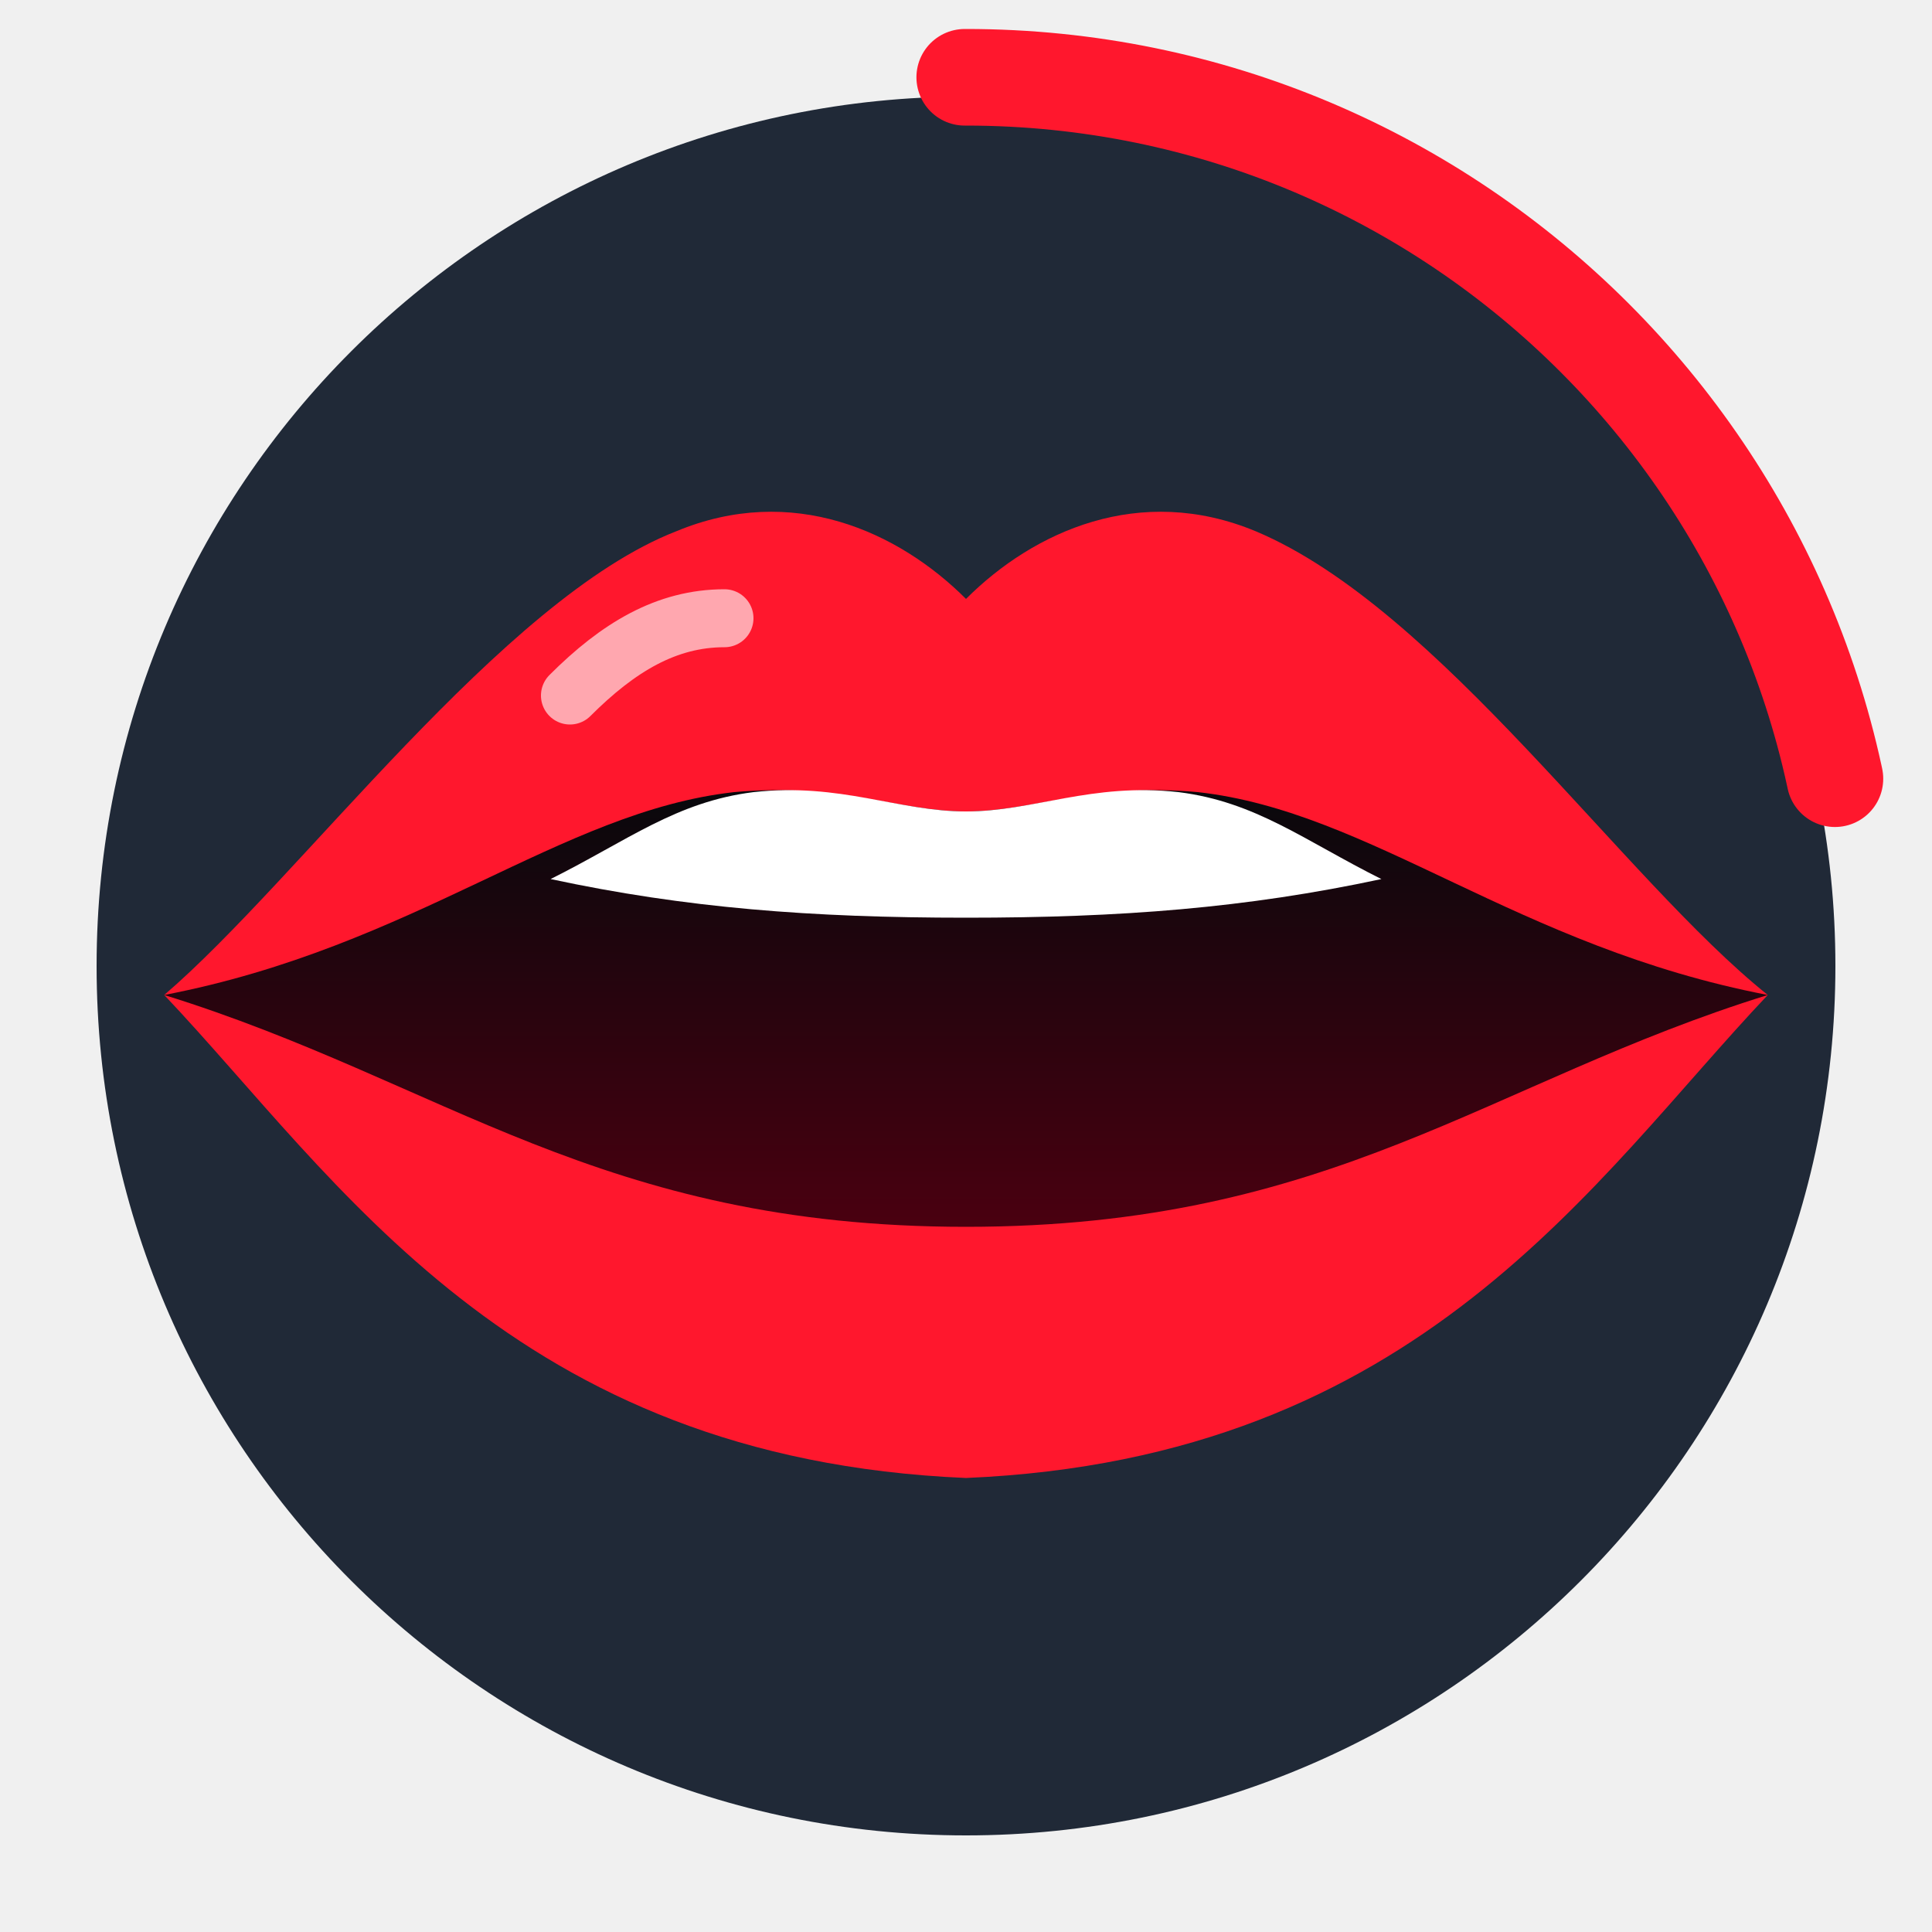
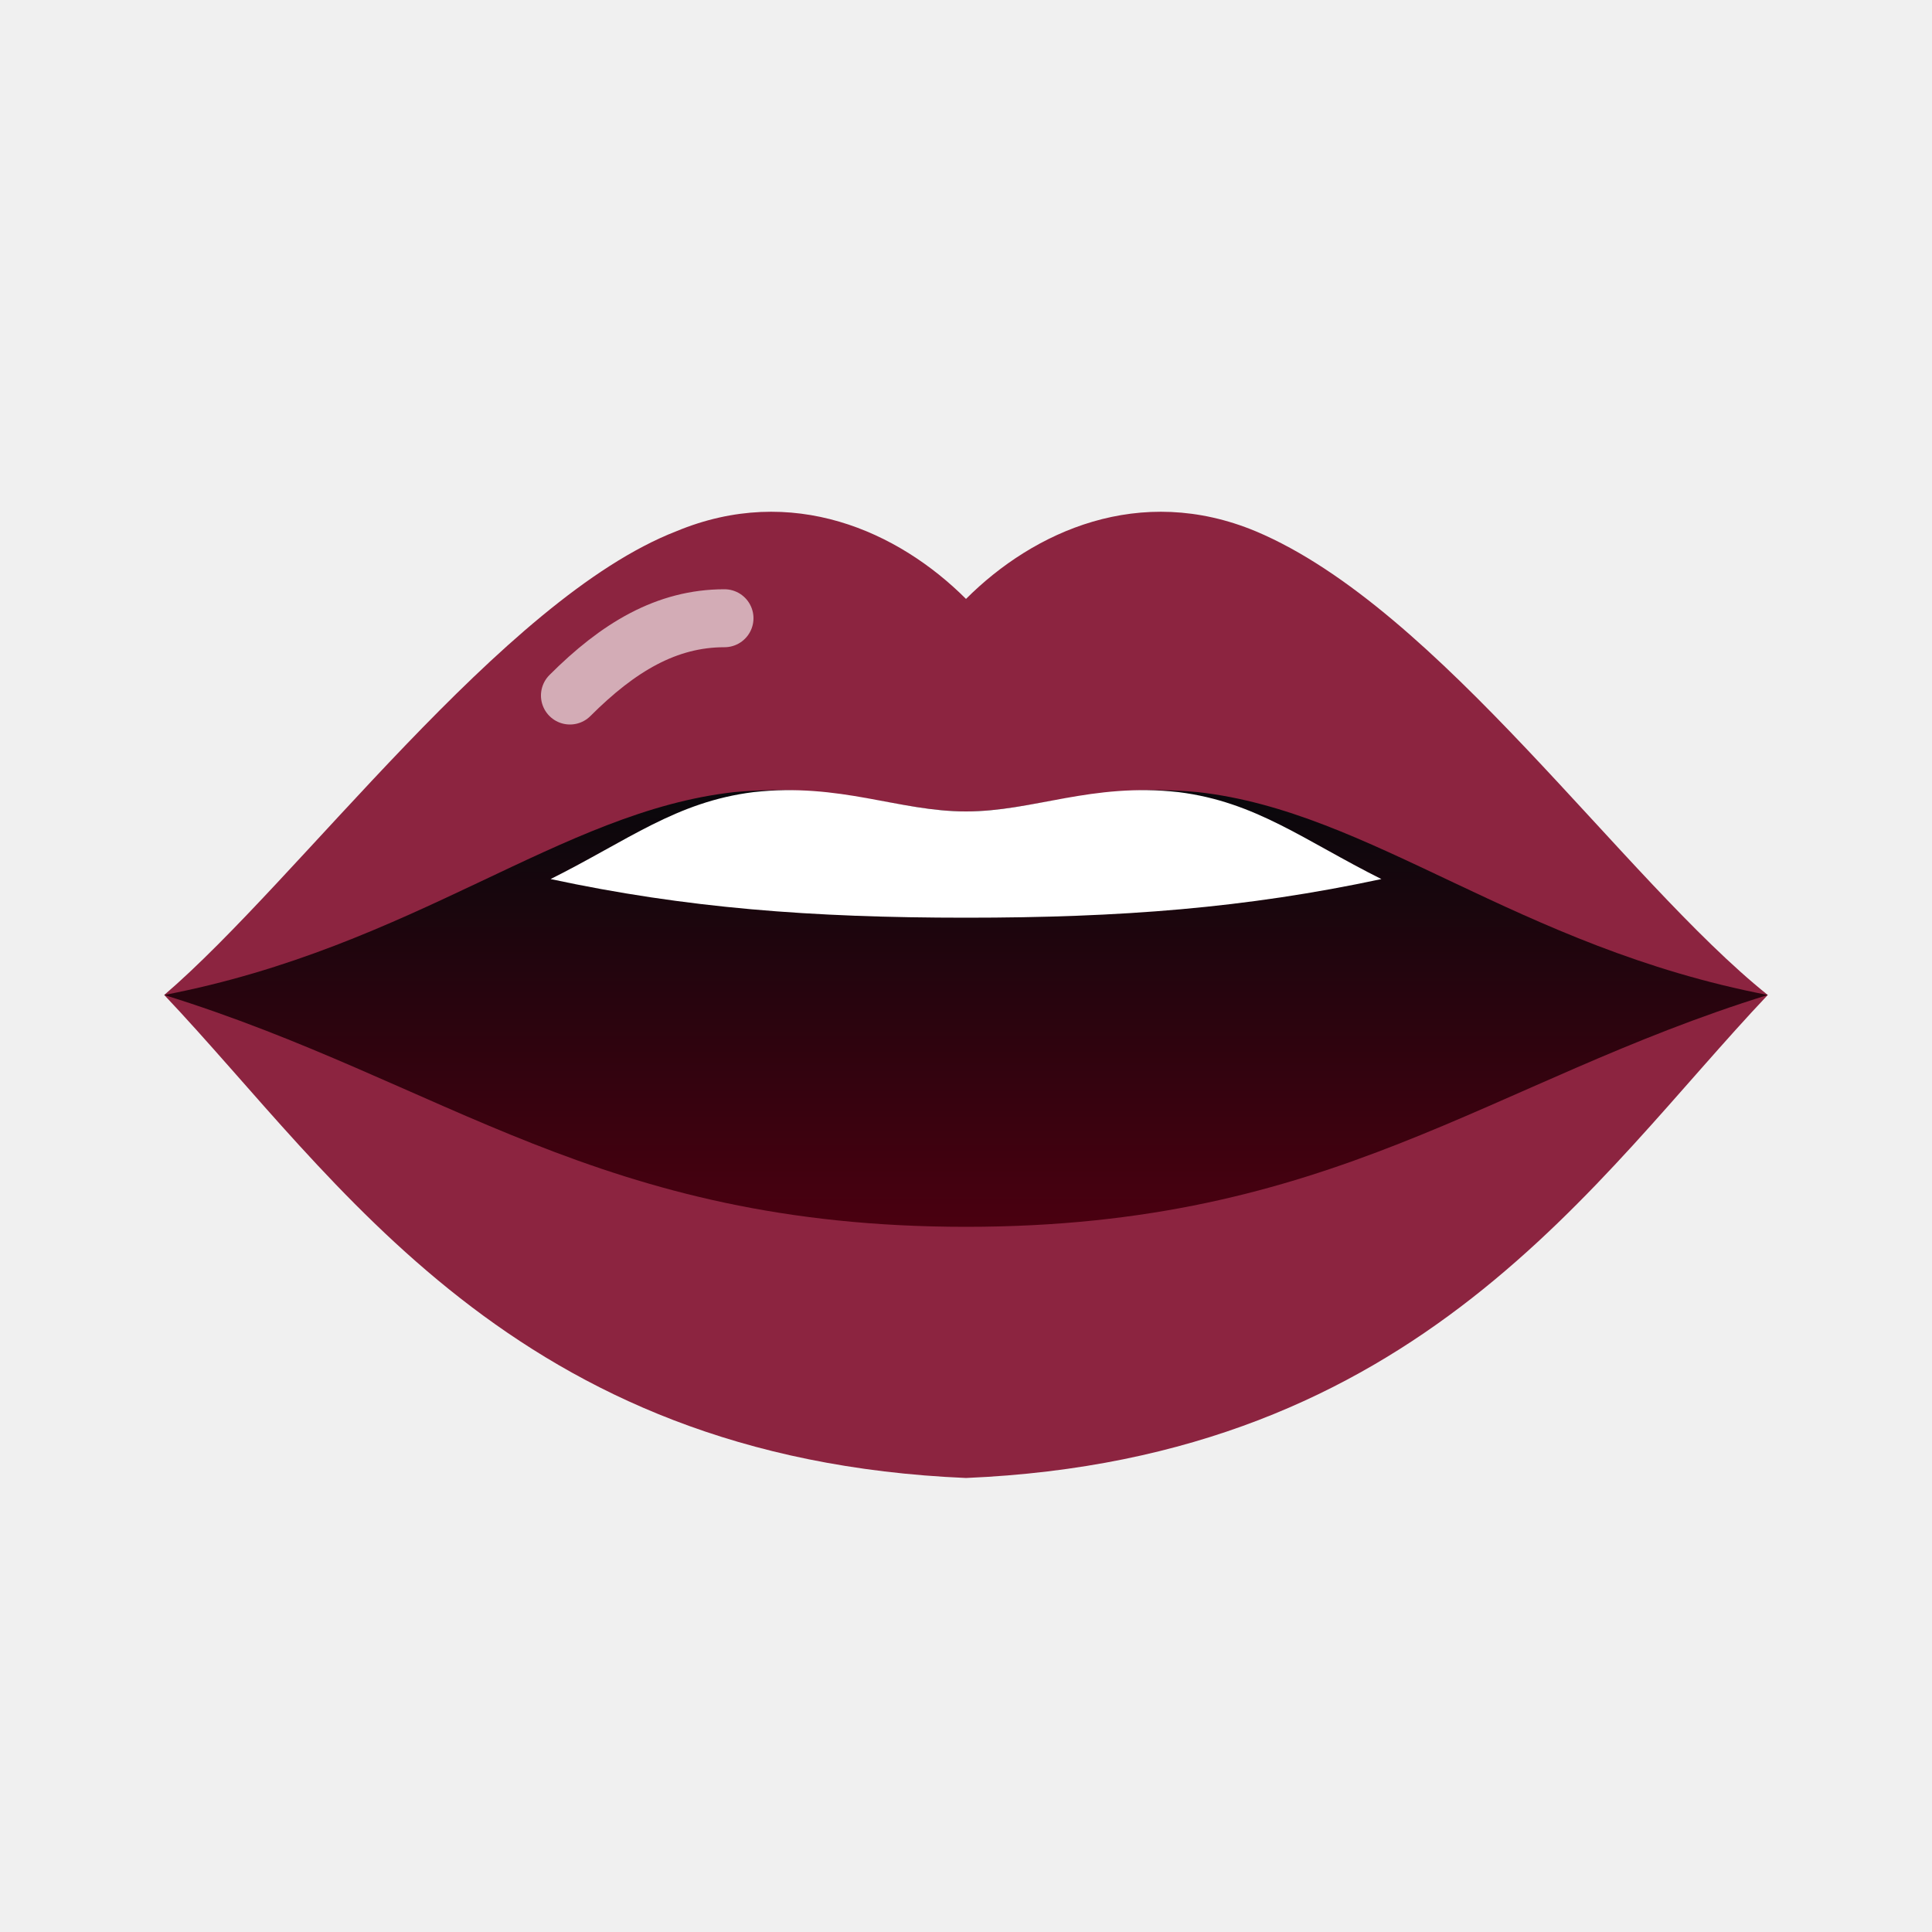
<svg xmlns="http://www.w3.org/2000/svg" width="200" height="200" viewBox="0 0 200 200" role="img" aria-labelledby="titre">
  <defs>
    <linearGradient id="bouche" x1="0" y1="0" x2="0" y2="1">
      <stop stop-color="#08080c" />
      <stop offset="1" stop-color="#4a0010" />
    </linearGradient>
  </defs>
-   <circle cx="100" cy="100" r="90" fill="#202937" />
-   <path d="M 17 103 C 31 91 52 62 70 55 C 82 50 93 55 100 62 C 107 55 118 50 130 55 C 149 63 168 91 183 103 C 165 122 147 151 100 153 C 53 151 35 122 17 103 Z" fill="#ff172d" />
+   <path d="M 17 103 C 31 91 52 62 70 55 C 82 50 93 55 100 62 C 107 55 118 50 130 55 C 149 63 168 91 183 103 C 165 122 147 151 100 153 C 53 151 35 122 17 103 Z" fill="#8c2440" />
  <path d="M 17 103 C 43 98 58 84 76 82 C 87 81 93 84 100 84 C 107 84 113 81 124 82 C 142 84 157 98 183 103 C 154 112 138 127 100 127 C 62 127 46 112 17 103 Z" fill="url(#bouche)" />
  <path d="M 57 91 C 65 87 70 83 78 82 C 87 81 93 84 100 84 C 107 84 113 81 122 82 C 130 83 135 87 143 91 C 129 94 116 95 100 95 C 84 95 71 94 57 91 Z" fill="#fff" />
  <path d="M 59 72 C 64 67 69 64 75 64" fill="none" stroke="#fff" stroke-opacity=".62" stroke-width="6" stroke-linecap="round" />
-   <circle cx="100" cy="100" r="92" fill="none" stroke="#ff172d" stroke-width="10" stroke-linecap="round" stroke-dasharray="125 453" transform="rotate(-90 100 100)" />
</svg>
